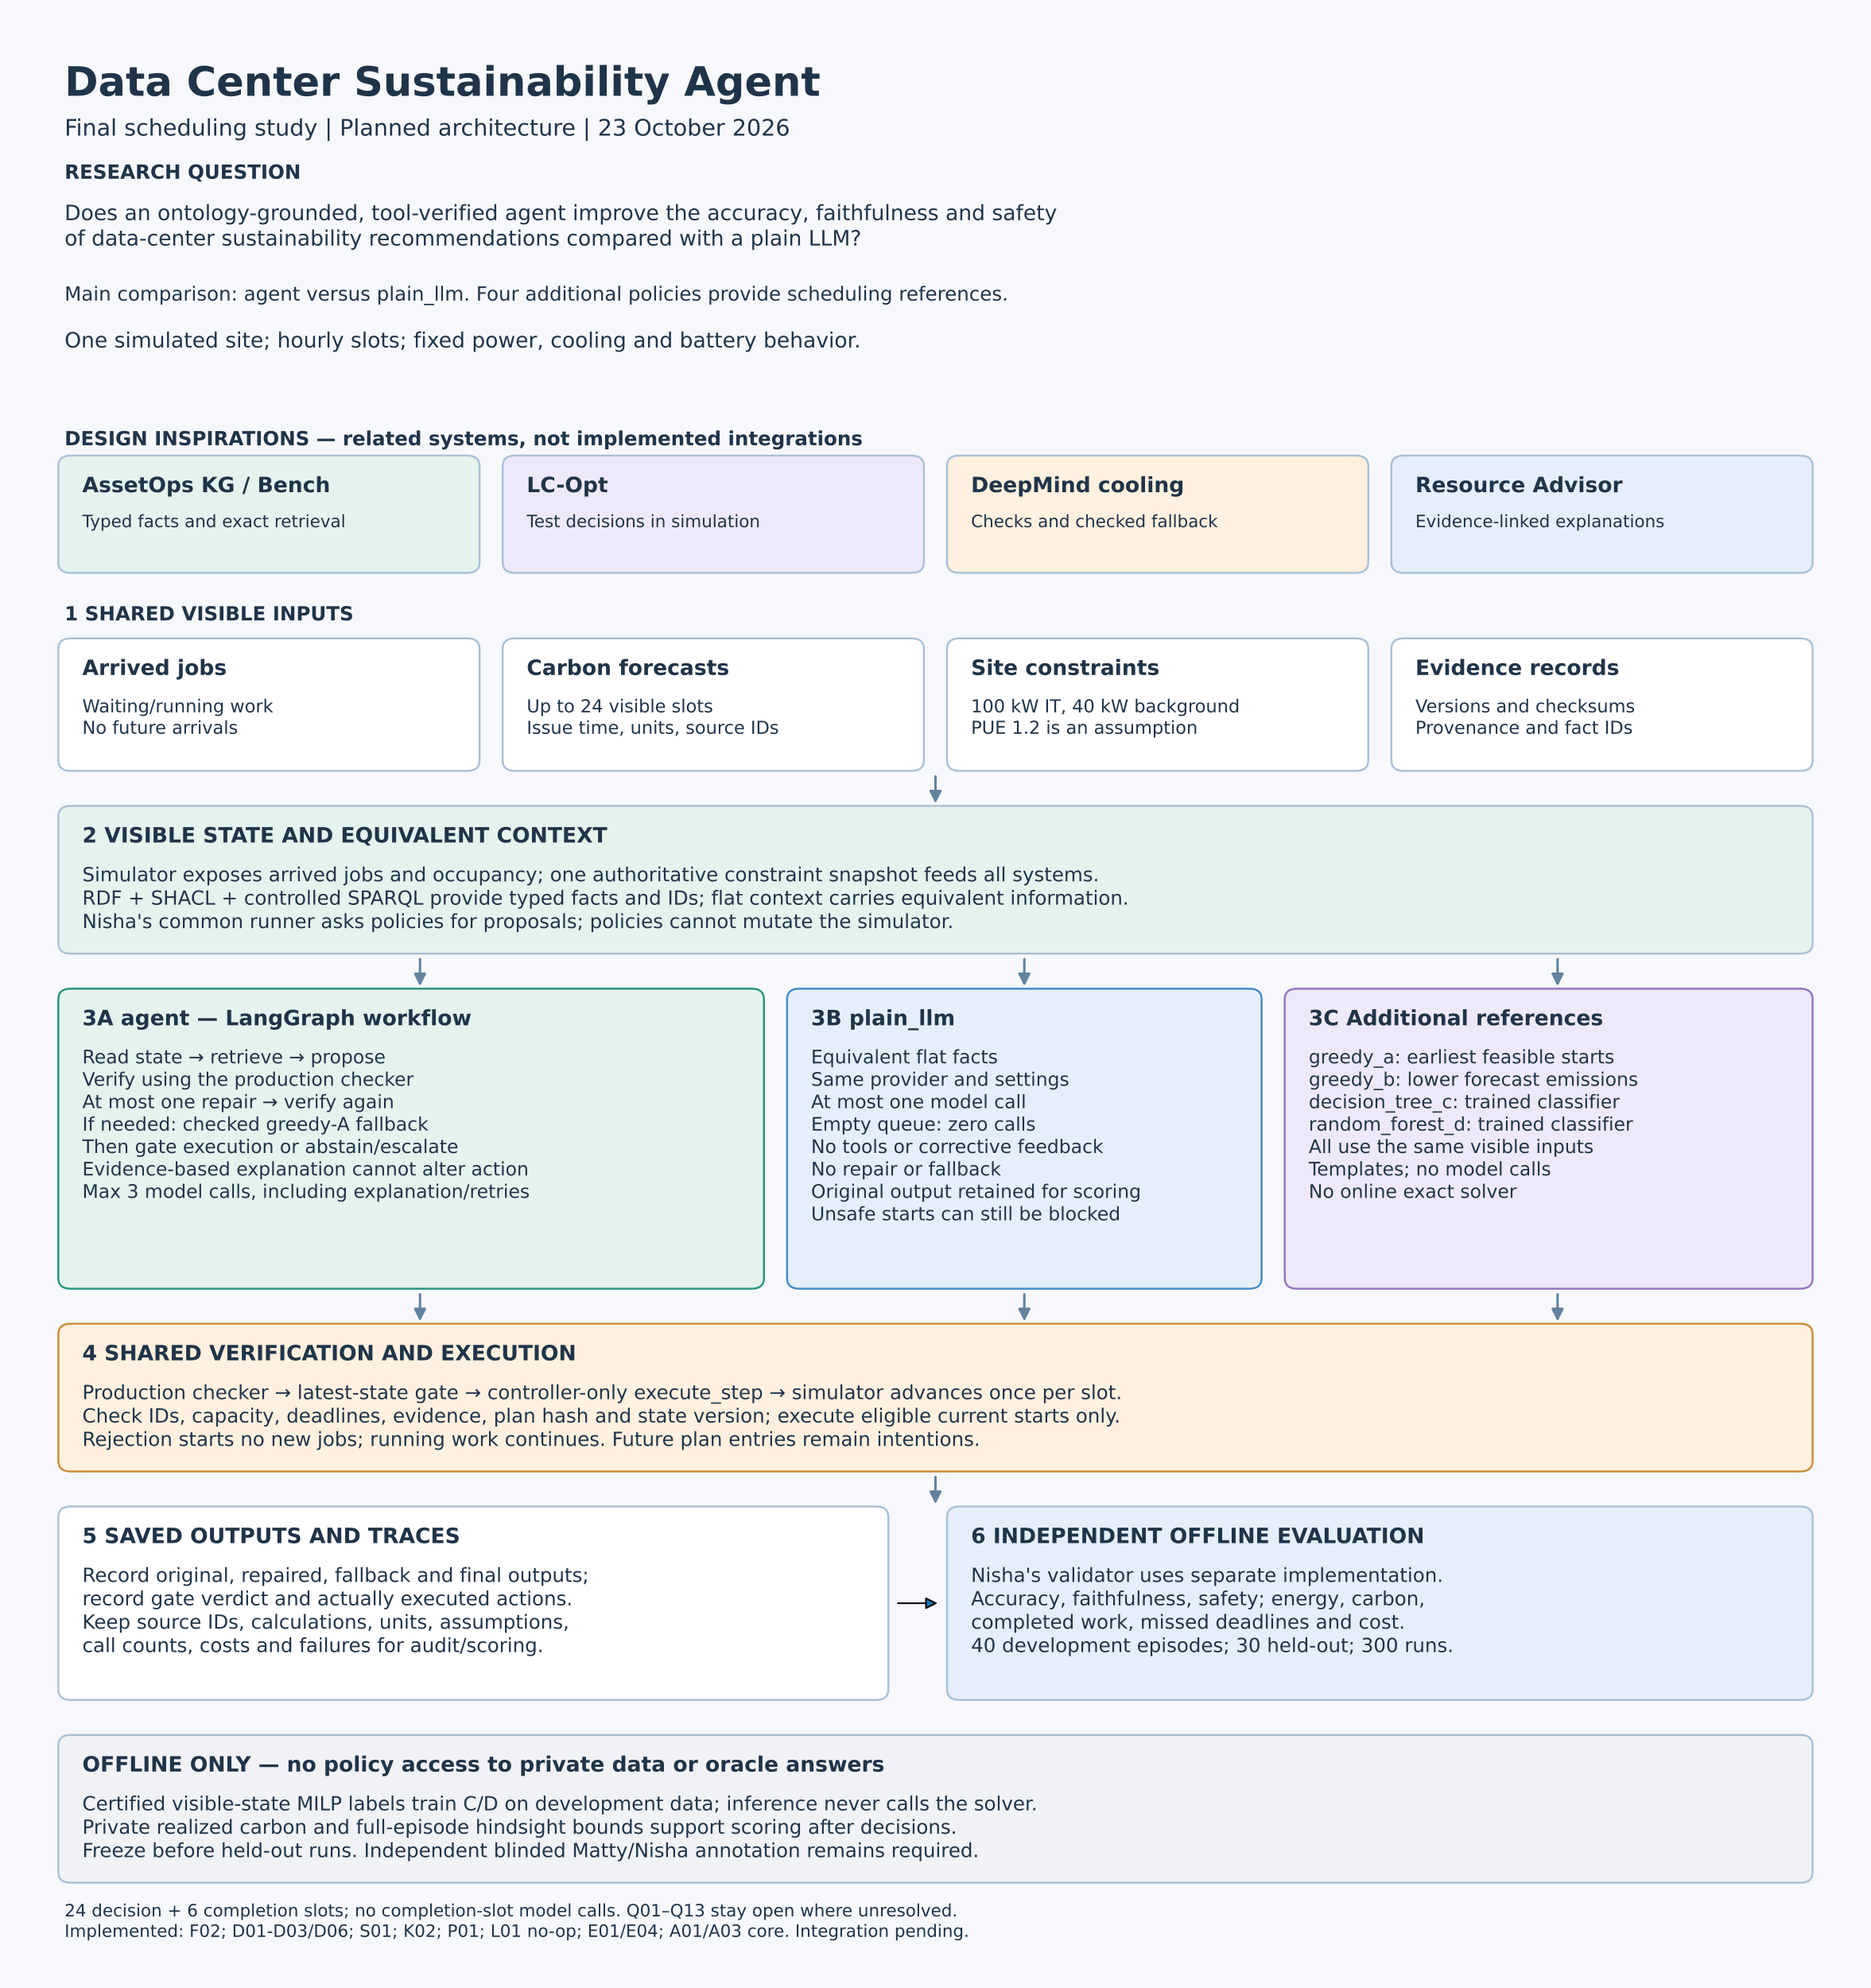
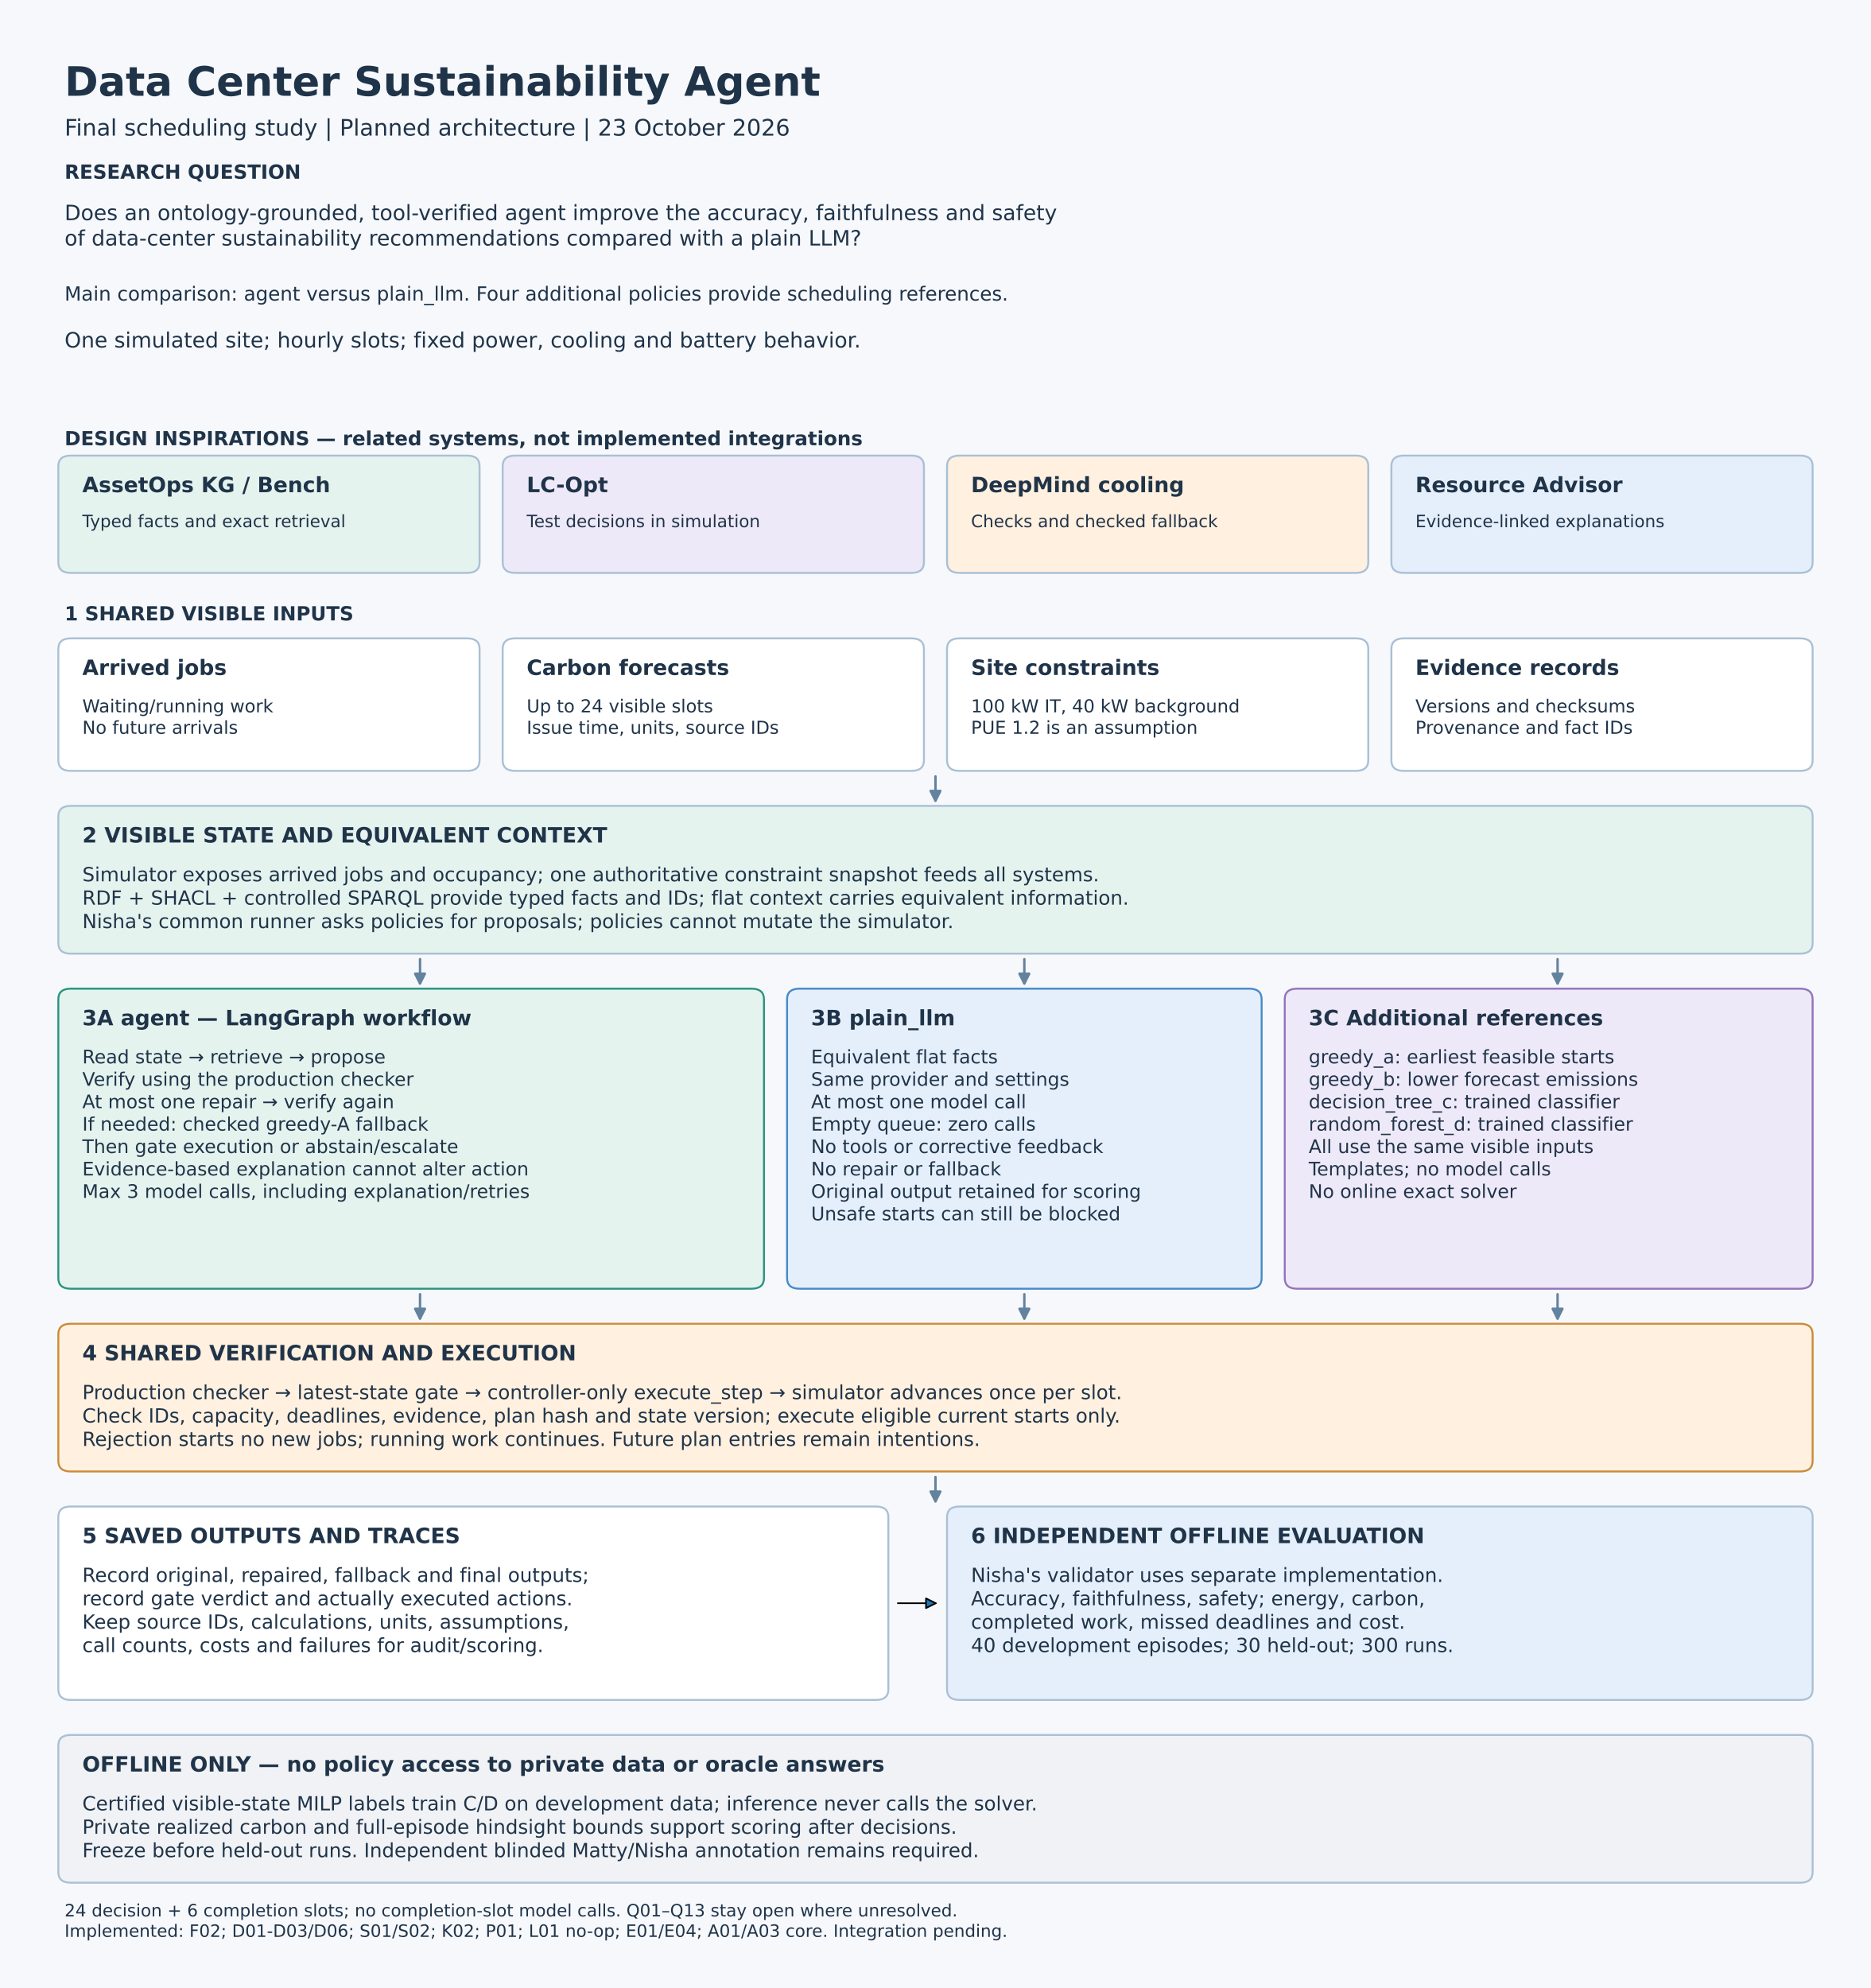
<svg xmlns="http://www.w3.org/2000/svg" width="1152pt" height="1224pt" viewBox="0 0 1152 1224" version="1.1">
  <defs>
    <style type="text/css">*{stroke-linejoin: round; stroke-linecap: butt}</style>
  </defs>
  <g id="figure_1">
    <g id="patch_1">
      <path d="M 0 1224 L 1152 1224 L 1152 0 L 0 0 z " style="fill: #f6f8fc" />
    </g>
    <g id="axes_1">
      <g id="patch_2">
        <path d="M 43.574 352.714 L 287.626 352.714 Q 295.286 352.714 295.286 346.15 L 295.286 287.072 Q 295.286 280.508 287.626 280.508 L 43.574 280.508 Q 35.914 280.508 35.914 287.072 L 35.914 346.15 Q 35.914 352.714 43.574 352.714 z " clip-path="url(#p616b628342)" style="fill: #e5f3ef; stroke: #aac0d5; stroke-width: 1.2; stroke-linejoin: miter" />
      </g>
      <g id="patch_3">
        <path d="M 317.174 352.714 L 561.226 352.714 Q 568.886 352.714 568.886 346.15 L 568.886 287.072 Q 568.886 280.508 561.226 280.508 L 317.174 280.508 Q 309.514 280.508 309.514 287.072 L 309.514 346.15 Q 309.514 352.714 317.174 352.714 z " clip-path="url(#p616b628342)" style="fill: #eee9f8; stroke: #aac0d5; stroke-width: 1.2; stroke-linejoin: miter" />
      </g>
      <g id="patch_4">
        <path d="M 590.774 352.714 L 834.826 352.714 Q 842.486 352.714 842.486 346.15 L 842.486 287.072 Q 842.486 280.508 834.826 280.508 L 590.774 280.508 Q 583.114 280.508 583.114 287.072 L 583.114 346.15 Q 583.114 352.714 590.774 352.714 z " clip-path="url(#p616b628342)" style="fill: #fff0df; stroke: #aac0d5; stroke-width: 1.2; stroke-linejoin: miter" />
      </g>
      <g id="patch_5">
        <path d="M 864.374 352.714 L 1108.426 352.714 Q 1116.086 352.714 1116.086 346.15 L 1116.086 287.072 Q 1116.086 280.508 1108.426 280.508 L 864.374 280.508 Q 856.714 280.508 856.714 287.072 L 856.714 346.15 Q 856.714 352.714 864.374 352.714 z " clip-path="url(#p616b628342)" style="fill: #e5effb; stroke: #aac0d5; stroke-width: 1.2; stroke-linejoin: miter" />
      </g>
      <g id="patch_6">
        <path d="M 43.574 474.621 L 287.626 474.621 Q 295.286 474.621 295.286 468.057 L 295.286 399.601 Q 295.286 393.037 287.626 393.037 L 43.574 393.037 Q 35.914 393.037 35.914 399.601 L 35.914 468.057 Q 35.914 474.621 43.574 474.621 z " clip-path="url(#p616b628342)" style="fill: #ffffff; stroke: #aac0d5; stroke-width: 1.2; stroke-linejoin: miter" />
      </g>
      <g id="patch_7">
        <path d="M 317.174 474.621 L 561.226 474.621 Q 568.886 474.621 568.886 468.057 L 568.886 399.601 Q 568.886 393.037 561.226 393.037 L 317.174 393.037 Q 309.514 393.037 309.514 399.601 L 309.514 468.057 Q 309.514 474.621 317.174 474.621 z " clip-path="url(#p616b628342)" style="fill: #ffffff; stroke: #aac0d5; stroke-width: 1.2; stroke-linejoin: miter" />
      </g>
      <g id="patch_8">
        <path d="M 590.774 474.621 L 834.826 474.621 Q 842.486 474.621 842.486 468.057 L 842.486 399.601 Q 842.486 393.037 834.826 393.037 L 590.774 393.037 Q 583.114 393.037 583.114 399.601 L 583.114 468.057 Q 583.114 474.621 590.774 474.621 z " clip-path="url(#p616b628342)" style="fill: #ffffff; stroke: #aac0d5; stroke-width: 1.2; stroke-linejoin: miter" />
      </g>
      <g id="patch_9">
        <path d="M 864.374 474.621 L 1108.426 474.621 Q 1116.086 474.621 1116.086 468.057 L 1116.086 399.601 Q 1116.086 393.037 1108.426 393.037 L 864.374 393.037 Q 856.714 393.037 856.714 399.601 L 856.714 468.057 Q 856.714 474.621 864.374 474.621 z " clip-path="url(#p616b628342)" style="fill: #ffffff; stroke: #aac0d5; stroke-width: 1.2; stroke-linejoin: miter" />
      </g>
      <g id="patch_10">
        <path d="M 576 478.03 Q 576 486.345 576 492.984 " clip-path="url(#p616b628342)" style="fill: none; stroke: #63829e; stroke-width: 1.5; stroke-linecap: round" />
        <path d="M 579 486.984 L 576 492.984 L 573 486.984 z " clip-path="url(#p616b628342)" style="fill: #63829e; stroke: #63829e; stroke-width: 1.5; stroke-linecap: round" />
      </g>
      <g id="patch_11">
        <path d="M 43.574 587.15 L 1108.426 587.15 Q 1116.086 587.15 1116.086 580.586 L 1116.086 502.753 Q 1116.086 496.189 1108.426 496.189 L 43.574 496.189 Q 35.914 496.189 35.914 502.753 L 35.914 580.586 Q 35.914 587.15 43.574 587.15 z " clip-path="url(#p616b628342)" style="fill: #e5f3ef; stroke: #aac0d5; stroke-width: 1.2; stroke-linejoin: miter" />
      </g>
      <g id="patch_12">
        <path d="M 258.624 590.559 Q 258.624 598.874 258.624 605.513 " clip-path="url(#p616b628342)" style="fill: none; stroke: #63829e; stroke-width: 1.5; stroke-linecap: round" />
        <path d="M 261.624 599.513 L 258.624 605.513 L 255.624 599.513 z " clip-path="url(#p616b628342)" style="fill: #63829e; stroke: #63829e; stroke-width: 1.5; stroke-linecap: round" />
      </g>
      <g id="patch_13">
        <path d="M 630.72 590.559 Q 630.72 598.874 630.72 605.513 " clip-path="url(#p616b628342)" style="fill: none; stroke: #63829e; stroke-width: 1.5; stroke-linecap: round" />
        <path d="M 633.72 599.513 L 630.72 605.513 L 627.72 599.513 z " clip-path="url(#p616b628342)" style="fill: #63829e; stroke: #63829e; stroke-width: 1.5; stroke-linecap: round" />
      </g>
      <g id="patch_14">
        <path d="M 959.04 590.559 Q 959.04 598.874 959.04 605.513 " clip-path="url(#p616b628342)" style="fill: none; stroke: #63829e; stroke-width: 1.5; stroke-linecap: round" />
        <path d="M 962.04 599.513 L 959.04 605.513 L 956.04 599.513 z " clip-path="url(#p616b628342)" style="fill: #63829e; stroke: #63829e; stroke-width: 1.5; stroke-linecap: round" />
      </g>
      <g id="patch_15">
        <path d="M 43.574 793.453 L 462.73 793.453 Q 470.39 793.453 470.39 786.889 L 470.39 615.282 Q 470.39 608.718 462.73 608.718 L 43.574 608.718 Q 35.914 608.718 35.914 615.282 L 35.914 786.889 Q 35.914 793.453 43.574 793.453 z " clip-path="url(#p616b628342)" style="fill: #e5f3ef; stroke: #2a9480; stroke-width: 1.2; stroke-linejoin: miter" />
      </g>
      <g id="patch_16">
        <path d="M 492.278 793.453 L 769.162 793.453 Q 776.822 793.453 776.822 786.889 L 776.822 615.282 Q 776.822 608.718 769.162 608.718 L 492.278 608.718 Q 484.618 608.718 484.618 615.282 L 484.618 786.889 Q 484.618 793.453 492.278 793.453 z " clip-path="url(#p616b628342)" style="fill: #e5effb; stroke: #478ac9; stroke-width: 1.2; stroke-linejoin: miter" />
      </g>
      <g id="patch_17">
        <path d="M 798.71 793.453 L 1108.426 793.453 Q 1116.086 793.453 1116.086 786.889 L 1116.086 615.282 Q 1116.086 608.718 1108.426 608.718 L 798.71 608.718 Q 791.05 608.718 791.05 615.282 L 791.05 786.889 Q 791.05 793.453 798.71 793.453 z " clip-path="url(#p616b628342)" style="fill: #eee9f8; stroke: #9374bc; stroke-width: 1.2; stroke-linejoin: miter" />
      </g>
      <g id="patch_18">
        <path d="M 258.624 796.862 Q 258.624 805.178 258.624 811.816 " clip-path="url(#p616b628342)" style="fill: none; stroke: #63829e; stroke-width: 1.5; stroke-linecap: round" />
        <path d="M 261.624 805.816 L 258.624 811.816 L 255.624 805.816 z " clip-path="url(#p616b628342)" style="fill: #63829e; stroke: #63829e; stroke-width: 1.5; stroke-linecap: round" />
      </g>
      <g id="patch_19">
        <path d="M 630.72 796.862 Q 630.72 805.178 630.72 811.816 " clip-path="url(#p616b628342)" style="fill: none; stroke: #63829e; stroke-width: 1.5; stroke-linecap: round" />
        <path d="M 633.72 805.816 L 630.72 811.816 L 627.72 805.816 z " clip-path="url(#p616b628342)" style="fill: #63829e; stroke: #63829e; stroke-width: 1.5; stroke-linecap: round" />
      </g>
      <g id="patch_20">
        <path d="M 959.04 796.862 Q 959.04 805.178 959.04 811.816 " clip-path="url(#p616b628342)" style="fill: none; stroke: #63829e; stroke-width: 1.5; stroke-linecap: round" />
        <path d="M 962.04 805.816 L 959.04 811.816 L 956.04 805.816 z " clip-path="url(#p616b628342)" style="fill: #63829e; stroke: #63829e; stroke-width: 1.5; stroke-linecap: round" />
      </g>
      <g id="patch_21">
        <path d="M 43.574 905.982 L 1108.426 905.982 Q 1116.086 905.982 1116.086 899.418 L 1116.086 821.585 Q 1116.086 815.021 1108.426 815.021 L 43.574 815.021 Q 35.914 815.021 35.914 821.585 L 35.914 899.418 Q 35.914 905.982 43.574 905.982 z " clip-path="url(#p616b628342)" style="fill: #fff0df; stroke: #cc8b39; stroke-width: 1.2; stroke-linejoin: miter" />
      </g>
      <g id="patch_22">
        <path d="M 576 909.391 Q 576 917.707 576 924.345 " clip-path="url(#p616b628342)" style="fill: none; stroke: #63829e; stroke-width: 1.5; stroke-linecap: round" />
        <path d="M 579 918.345 L 576 924.345 L 573 918.345 z " clip-path="url(#p616b628342)" style="fill: #63829e; stroke: #63829e; stroke-width: 1.5; stroke-linecap: round" />
      </g>
      <g id="patch_23">
        <path d="M 43.574 1046.643 L 539.338 1046.643 Q 546.998 1046.643 546.998 1040.079 L 546.998 934.114 Q 546.998 927.55 539.338 927.55 L 43.574 927.55 Q 35.914 927.55 35.914 934.114 L 35.914 1040.079 Q 35.914 1046.643 43.574 1046.643 z " clip-path="url(#p616b628342)" style="fill: #ffffff; stroke: #aac0d5; stroke-width: 1.2; stroke-linejoin: miter" />
      </g>
      <g id="patch_24">
        <path d="M 552.826 987.097 Q 565.055 987.097 576.166 987.097 " clip-path="url(#p616b628342)" style="fill: none; stroke: #000000; stroke-linecap: round" />
        <path d="M 570.166 984.097 L 576.166 987.097 L 570.166 990.097 z " clip-path="url(#p616b628342)" style="fill: #1f77b4; stroke: #000000; stroke-linecap: round" />
      </g>
      <g id="patch_25">
        <path d="M 590.774 1046.643 L 1108.426 1046.643 Q 1116.086 1046.643 1116.086 1040.079 L 1116.086 934.114 Q 1116.086 927.55 1108.426 927.55 L 590.774 927.55 Q 583.114 927.55 583.114 934.114 L 583.114 1040.079 Q 583.114 1046.643 590.774 1046.643 z " clip-path="url(#p616b628342)" style="fill: #e5effb; stroke: #aac0d5; stroke-width: 1.2; stroke-linejoin: miter" />
      </g>
      <g id="patch_26">
        <path d="M 43.574 1159.172 L 1108.426 1159.172 Q 1116.086 1159.172 1116.086 1152.608 L 1116.086 1074.776 Q 1116.086 1068.211 1108.426 1068.211 L 43.574 1068.211 Q 35.914 1068.211 35.914 1074.776 L 35.914 1152.608 Q 35.914 1159.172 43.574 1159.172 z " clip-path="url(#p616b628342)" style="fill: #f0f2f5; stroke: #aac0d5; stroke-width: 1.2; stroke-linejoin: miter" />
      </g>
      <g id="text_1">
        <text style="font-weight: 700; font-size: 25px; font-family: 'DejaVu Sans'; text-anchor: start; fill: #203449" x="39.744" y="58.974" transform="rotate(-0 39.744 58.97351)">Data Center Sustainability Agent</text>
      </g>
      <g id="text_2">
        <text style="font-size: 14px; font-family: 'DejaVu Sans'; text-anchor: start; fill: #203449" x="39.744" y="83.497" transform="rotate(-0 39.744 83.49745)">Final scheduling study | Planned architecture | 23 October 2026</text>
      </g>
      <g id="text_3">
        <text style="font-weight: 700; font-size: 12px; font-family: 'DejaVu Sans'; text-anchor: start; fill: #203449" x="39.744" y="110.048" transform="rotate(-0 39.744 110.0478)">RESEARCH QUESTION</text>
      </g>
      <g id="text_4">
        <text style="font-size: 13px; font-family: 'DejaVu Sans'; fill: #203449" transform="translate(39.744 135.5534)">Does an ontology-grounded, tool-verified agent improve the accuracy, faithfulness and safety</text>
        <text style="font-size: 13px; font-family: 'DejaVu Sans'; fill: #203449" transform="translate(39.744 151.157)">of data-center sustainability recommendations compared with a plain LLM?</text>
      </g>
      <g id="text_5">
        <text style="font-size: 12px; font-family: 'DejaVu Sans'; text-anchor: start; fill: #203449" x="39.744" y="185.068" transform="rotate(-0 39.744 185.0681)">Main comparison: agent versus plain_llm. Four additional policies provide scheduling references.</text>
      </g>
      <g id="text_6">
        <text style="font-size: 13px; font-family: 'DejaVu Sans'; text-anchor: start; fill: #203449" x="39.744" y="213.96" transform="rotate(-0 39.744 213.9602)">One simulated site; hourly slots; fixed power, cooling and battery behavior.</text>
      </g>
      <g id="text_7">
        <text style="font-weight: 700; font-size: 12px; font-family: 'DejaVu Sans'; text-anchor: start; fill: #203449" x="39.744" y="274.154" transform="rotate(-0 39.744 274.1536)">DESIGN INSPIRATIONS — related systems, not implemented integrations</text>
      </g>
      <g id="text_8">
        <text style="font-weight: 700; font-size: 13px; font-family: 'DejaVu Sans'; text-anchor: start; fill: #203449" x="50.688" y="303.046" transform="rotate(-0 50.688 303.0457)">AssetOps KG / Bench</text>
      </g>
      <g id="text_9">
        <text style="font-size: 10.5px; font-family: 'DejaVu Sans'; text-anchor: start; fill: #203449" x="50.688" y="324.59" transform="rotate(-0 50.688 324.5897)">Typed facts and exact retrieval</text>
      </g>
      <g id="text_10">
        <text style="font-weight: 700; font-size: 13px; font-family: 'DejaVu Sans'; text-anchor: start; fill: #203449" x="324.288" y="303.045" transform="rotate(-0 324.288 303.0447)">LC-Opt</text>
      </g>
      <g id="text_11">
        <text style="font-size: 10.5px; font-family: 'DejaVu Sans'; text-anchor: start; fill: #203449" x="324.288" y="324.59" transform="rotate(-0 324.288 324.5897)">Test decisions in simulation</text>
      </g>
      <g id="text_12">
        <text style="font-weight: 700; font-size: 13px; font-family: 'DejaVu Sans'; text-anchor: start; fill: #203449" x="597.888" y="303.046" transform="rotate(-0 597.888 303.0457)">DeepMind cooling</text>
      </g>
      <g id="text_13">
        <text style="font-size: 10.5px; font-family: 'DejaVu Sans'; text-anchor: start; fill: #203449" x="597.888" y="324.59" transform="rotate(-0 597.888 324.5897)">Checks and checked fallback</text>
      </g>
      <g id="text_14">
        <text style="font-weight: 700; font-size: 13px; font-family: 'DejaVu Sans'; text-anchor: start; fill: #203449" x="871.488" y="303.046" transform="rotate(-0 871.488 303.0457)">Resource Advisor</text>
      </g>
      <g id="text_15">
        <text style="font-size: 10.5px; font-family: 'DejaVu Sans'; text-anchor: start; fill: #203449" x="871.488" y="324.59" transform="rotate(-0 871.488 324.5897)">Evidence-linked explanations</text>
      </g>
      <g id="text_16">
        <text style="font-weight: 700; font-size: 12px; font-family: 'DejaVu Sans'; text-anchor: start; fill: #203449" x="39.744" y="381.993" transform="rotate(-0 39.744 381.993)">1  SHARED VISIBLE INPUTS</text>
      </g>
      <g id="text_17">
        <text style="font-weight: 700; font-size: 13px; font-family: 'DejaVu Sans'; text-anchor: start; fill: #203449" x="50.688" y="415.575" transform="rotate(-0 50.688 415.5747)">Arrived jobs</text>
      </g>
      <g id="text_18">
        <text style="font-size: 11px; font-family: 'DejaVu Sans'; fill: #203449" transform="translate(50.688 438.5997)">Waiting/running work</text>
        <text style="font-size: 11px; font-family: 'DejaVu Sans'; fill: #203449" transform="translate(50.688 451.8027)">No future arrivals</text>
      </g>
      <g id="text_19">
        <text style="font-weight: 700; font-size: 13px; font-family: 'DejaVu Sans'; text-anchor: start; fill: #203449" x="324.288" y="415.575" transform="rotate(-0 324.288 415.5747)">Carbon forecasts</text>
      </g>
      <g id="text_20">
        <text style="font-size: 11px; font-family: 'DejaVu Sans'; fill: #203449" transform="translate(324.288 438.5997)">Up to 24 visible slots</text>
        <text style="font-size: 11px; font-family: 'DejaVu Sans'; fill: #203449" transform="translate(324.288 451.8027)">Issue time, units, source IDs</text>
      </g>
      <g id="text_21">
        <text style="font-weight: 700; font-size: 13px; font-family: 'DejaVu Sans'; text-anchor: start; fill: #203449" x="597.888" y="415.575" transform="rotate(-0 597.888 415.5747)">Site constraints</text>
      </g>
      <g id="text_22">
        <text style="font-size: 11px; font-family: 'DejaVu Sans'; fill: #203449" transform="translate(597.888 438.5997)">100 kW IT, 40 kW background</text>
        <text style="font-size: 11px; font-family: 'DejaVu Sans'; fill: #203449" transform="translate(597.888 451.8027)">PUE 1.2 is an assumption</text>
      </g>
      <g id="text_23">
        <text style="font-weight: 700; font-size: 13px; font-family: 'DejaVu Sans'; text-anchor: start; fill: #203449" x="871.488" y="415.575" transform="rotate(-0 871.488 415.5747)">Evidence records</text>
      </g>
      <g id="text_24">
        <text style="font-size: 11px; font-family: 'DejaVu Sans'; fill: #203449" transform="translate(871.488 438.5997)">Versions and checksums</text>
        <text style="font-size: 11px; font-family: 'DejaVu Sans'; fill: #203449" transform="translate(871.488 451.8027)">Provenance and fact IDs</text>
      </g>
      <g id="text_25">
        <text style="font-weight: 700; font-size: 13px; font-family: 'DejaVu Sans'; text-anchor: start; fill: #203449" x="50.688" y="518.725" transform="rotate(-0 50.688 518.7253)">2  VISIBLE STATE AND EQUIVALENT CONTEXT</text>
      </g>
      <g id="text_26">
        <text style="font-size: 12px; font-family: 'DejaVu Sans'; fill: #203449" transform="translate(50.688 542.6112)">Simulator exposes arrived jobs and occupancy; one authoritative constraint snapshot feeds all systems.</text>
        <text style="font-size: 12px; font-family: 'DejaVu Sans'; fill: #203449" transform="translate(50.688 557.0145)">RDF + SHACL + controlled SPARQL provide typed facts and IDs; flat context carries equivalent information.</text>
        <text style="font-size: 12px; font-family: 'DejaVu Sans'; fill: #203449" transform="translate(50.688 571.4178)">Nisha's common runner asks policies for proposals; policies cannot mutate the simulator.</text>
      </g>
      <g id="text_27">
        <text style="font-weight: 700; font-size: 13px; font-family: 'DejaVu Sans'; text-anchor: start; fill: #203449" x="50.688" y="631.255" transform="rotate(-0 50.688 631.2554)">3A  agent — LangGraph workflow</text>
      </g>
      <g id="text_28">
        <text style="font-size: 11.5px; font-family: 'DejaVu Sans'; fill: #203449" transform="translate(50.688 654.7103)">Read state → retrieve → propose</text>
        <text style="font-size: 11.5px; font-family: 'DejaVu Sans'; fill: #203449" transform="translate(50.688 668.5134)">Verify using the production checker</text>
        <text style="font-size: 11.5px; font-family: 'DejaVu Sans'; fill: #203449" transform="translate(50.688 682.3166)">At most one repair → verify again</text>
        <text style="font-size: 11.5px; font-family: 'DejaVu Sans'; fill: #203449" transform="translate(50.688 696.1197)">If needed: checked greedy-A fallback</text>
        <text style="font-size: 11.5px; font-family: 'DejaVu Sans'; fill: #203449" transform="translate(50.688 709.9229)">Then gate execution or abstain/escalate</text>
        <text style="font-size: 11.5px; font-family: 'DejaVu Sans'; fill: #203449" transform="translate(50.688 723.726)">Evidence-based explanation cannot alter action</text>
        <text style="font-size: 11.5px; font-family: 'DejaVu Sans'; fill: #203449" transform="translate(50.688 737.5292)">Max 3 model calls, including explanation/retries</text>
      </g>
      <g id="text_29">
        <text style="font-weight: 700; font-size: 13px; font-family: 'DejaVu Sans'; text-anchor: start; fill: #203449" x="499.392" y="631.255" transform="rotate(-0 499.392 631.2554)">3B  plain_llm</text>
      </g>
      <g id="text_30">
        <text style="font-size: 11.5px; font-family: 'DejaVu Sans'; fill: #203449" transform="translate(499.392 654.7103)">Equivalent flat facts</text>
        <text style="font-size: 11.5px; font-family: 'DejaVu Sans'; fill: #203449" transform="translate(499.392 668.5134)">Same provider and settings</text>
        <text style="font-size: 11.5px; font-family: 'DejaVu Sans'; fill: #203449" transform="translate(499.392 682.3166)">At most one model call</text>
        <text style="font-size: 11.5px; font-family: 'DejaVu Sans'; fill: #203449" transform="translate(499.392 696.1197)">Empty queue: zero calls</text>
        <text style="font-size: 11.5px; font-family: 'DejaVu Sans'; fill: #203449" transform="translate(499.392 709.9229)">No tools or corrective feedback</text>
        <text style="font-size: 11.5px; font-family: 'DejaVu Sans'; fill: #203449" transform="translate(499.392 723.726)">No repair or fallback</text>
        <text style="font-size: 11.5px; font-family: 'DejaVu Sans'; fill: #203449" transform="translate(499.392 737.5292)">Original output retained for scoring</text>
        <text style="font-size: 11.5px; font-family: 'DejaVu Sans'; fill: #203449" transform="translate(499.392 751.3323)">Unsafe starts can still be blocked</text>
      </g>
      <g id="text_31">
        <text style="font-weight: 700; font-size: 13px; font-family: 'DejaVu Sans'; text-anchor: start; fill: #203449" x="805.824" y="631.255" transform="rotate(-0 805.824 631.2554)">3C  Additional references</text>
      </g>
      <g id="text_32">
        <text style="font-size: 11.5px; font-family: 'DejaVu Sans'; fill: #203449" transform="translate(805.824 654.7103)">greedy_a: earliest feasible starts</text>
        <text style="font-size: 11.5px; font-family: 'DejaVu Sans'; fill: #203449" transform="translate(805.824 668.5134)">greedy_b: lower forecast emissions</text>
        <text style="font-size: 11.5px; font-family: 'DejaVu Sans'; fill: #203449" transform="translate(805.824 682.3166)">decision_tree_c: trained classifier</text>
        <text style="font-size: 11.5px; font-family: 'DejaVu Sans'; fill: #203449" transform="translate(805.824 696.1197)">random_forest_d: trained classifier</text>
        <text style="font-size: 11.5px; font-family: 'DejaVu Sans'; fill: #203449" transform="translate(805.824 709.9229)">All use the same visible inputs</text>
        <text style="font-size: 11.5px; font-family: 'DejaVu Sans'; fill: #203449" transform="translate(805.824 723.726)">Templates; no model calls</text>
        <text style="font-size: 11.5px; font-family: 'DejaVu Sans'; fill: #203449" transform="translate(805.824 737.5292)">No online exact solver</text>
      </g>
      <g id="text_33">
        <text style="font-weight: 700; font-size: 13px; font-family: 'DejaVu Sans'; text-anchor: start; fill: #203449" x="50.688" y="837.558" transform="rotate(-0 50.688 837.5576)">4  SHARED VERIFICATION AND EXECUTION</text>
      </g>
      <g id="text_34">
        <text style="font-size: 12px; font-family: 'DejaVu Sans'; fill: #203449" transform="translate(50.688 861.4435)">Production checker → latest-state gate → controller-only execute_step → simulator advances once per slot.</text>
        <text style="font-size: 12px; font-family: 'DejaVu Sans'; fill: #203449" transform="translate(50.688 875.8468)">Check IDs, capacity, deadlines, evidence, plan hash and state version; execute eligible current starts only.</text>
        <text style="font-size: 12px; font-family: 'DejaVu Sans'; fill: #203449" transform="translate(50.688 890.2501)">Rejection starts no new jobs; running work continues. Future plan entries remain intentions.</text>
      </g>
      <g id="text_35">
        <text style="font-weight: 700; font-size: 13px; font-family: 'DejaVu Sans'; text-anchor: start; fill: #203449" x="50.688" y="950.087" transform="rotate(-0 50.688 950.0866)">5  SAVED OUTPUTS AND TRACES</text>
      </g>
      <g id="text_36">
        <text style="font-size: 12px; font-family: 'DejaVu Sans'; fill: #203449" transform="translate(50.688 973.9725)">Record original, repaired, fallback and final outputs;</text>
        <text style="font-size: 12px; font-family: 'DejaVu Sans'; fill: #203449" transform="translate(50.688 988.3758)">record gate verdict and actually executed actions.</text>
        <text style="font-size: 12px; font-family: 'DejaVu Sans'; fill: #203449" transform="translate(50.688 1002.779)">Keep source IDs, calculations, units, assumptions,</text>
        <text style="font-size: 12px; font-family: 'DejaVu Sans'; fill: #203449" transform="translate(50.688 1017.182)">call counts, costs and failures for audit/scoring.</text>
      </g>
      <g id="text_37">
        <text style="font-weight: 700; font-size: 13px; font-family: 'DejaVu Sans'; text-anchor: start; fill: #203449" x="597.888" y="950.087" transform="rotate(-0 597.888 950.0866)">6  INDEPENDENT OFFLINE EVALUATION</text>
      </g>
      <g id="text_38">
        <text style="font-size: 12px; font-family: 'DejaVu Sans'; fill: #203449" transform="translate(597.888 973.9725)">Nisha's validator uses separate implementation.</text>
        <text style="font-size: 12px; font-family: 'DejaVu Sans'; fill: #203449" transform="translate(597.888 988.3758)">Accuracy, faithfulness, safety; energy, carbon,</text>
        <text style="font-size: 12px; font-family: 'DejaVu Sans'; fill: #203449" transform="translate(597.888 1002.779)">completed work, missed deadlines and cost.</text>
        <text style="font-size: 12px; font-family: 'DejaVu Sans'; fill: #203449" transform="translate(597.888 1017.182)">40 development episodes; 30 held-out; 300 runs.</text>
      </g>
      <g id="text_39">
        <text style="font-weight: 700; font-size: 13px; font-family: 'DejaVu Sans'; text-anchor: start; fill: #203449" x="50.688" y="1090.749" transform="rotate(-0 50.688 1090.749)">OFFLINE ONLY — no policy access to private data or oracle answers</text>
      </g>
      <g id="text_40">
        <text style="font-size: 12px; font-family: 'DejaVu Sans'; fill: #203449" transform="translate(50.688 1114.634)">Certified visible-state MILP labels train C/D on development data; inference never calls the solver.</text>
        <text style="font-size: 12px; font-family: 'DejaVu Sans'; fill: #203449" transform="translate(50.688 1129.037)">Private realized carbon and full-episode hindsight bounds support scoring after decisions.</text>
        <text style="font-size: 12px; font-family: 'DejaVu Sans'; fill: #203449" transform="translate(50.688 1143.44)">Freeze before held-out runs. Independent blinded Matty/Nisha annotation remains required.</text>
      </g>
      <g id="text_41">
        <text style="font-size: 10.5px; font-family: 'DejaVu Sans'; fill: #203449" transform="translate(39.744 1179.924)">24 decision + 6 completion slots; no completion-slot model calls. Q01–Q13 stay open where unresolved.</text>
-         <text style="font-size: 10.5px; font-family: 'DejaVu Sans'; fill: #203449" transform="translate(39.744 1192.526)">Implemented: F02; D01-D03/D06; S01; K02; P01; L01 no-op; E01/E04; A01/A03 core. Integration pending.</text>
+         <text style="font-size: 10.5px; font-family: 'DejaVu Sans'; fill: #203449" transform="translate(39.744 1192.526)">Implemented: F02; D01-D03/D06; S01/S02; K02; P01; L01 no-op; E01/E04; A01/A03 core. Integration pending.</text>
      </g>
    </g>
  </g>
  <defs>
    <clipPath id="p616b628342">
      <rect x="28.8" y="30.6" width="1094.4" height="1162.8" />
    </clipPath>
  </defs>
</svg>
